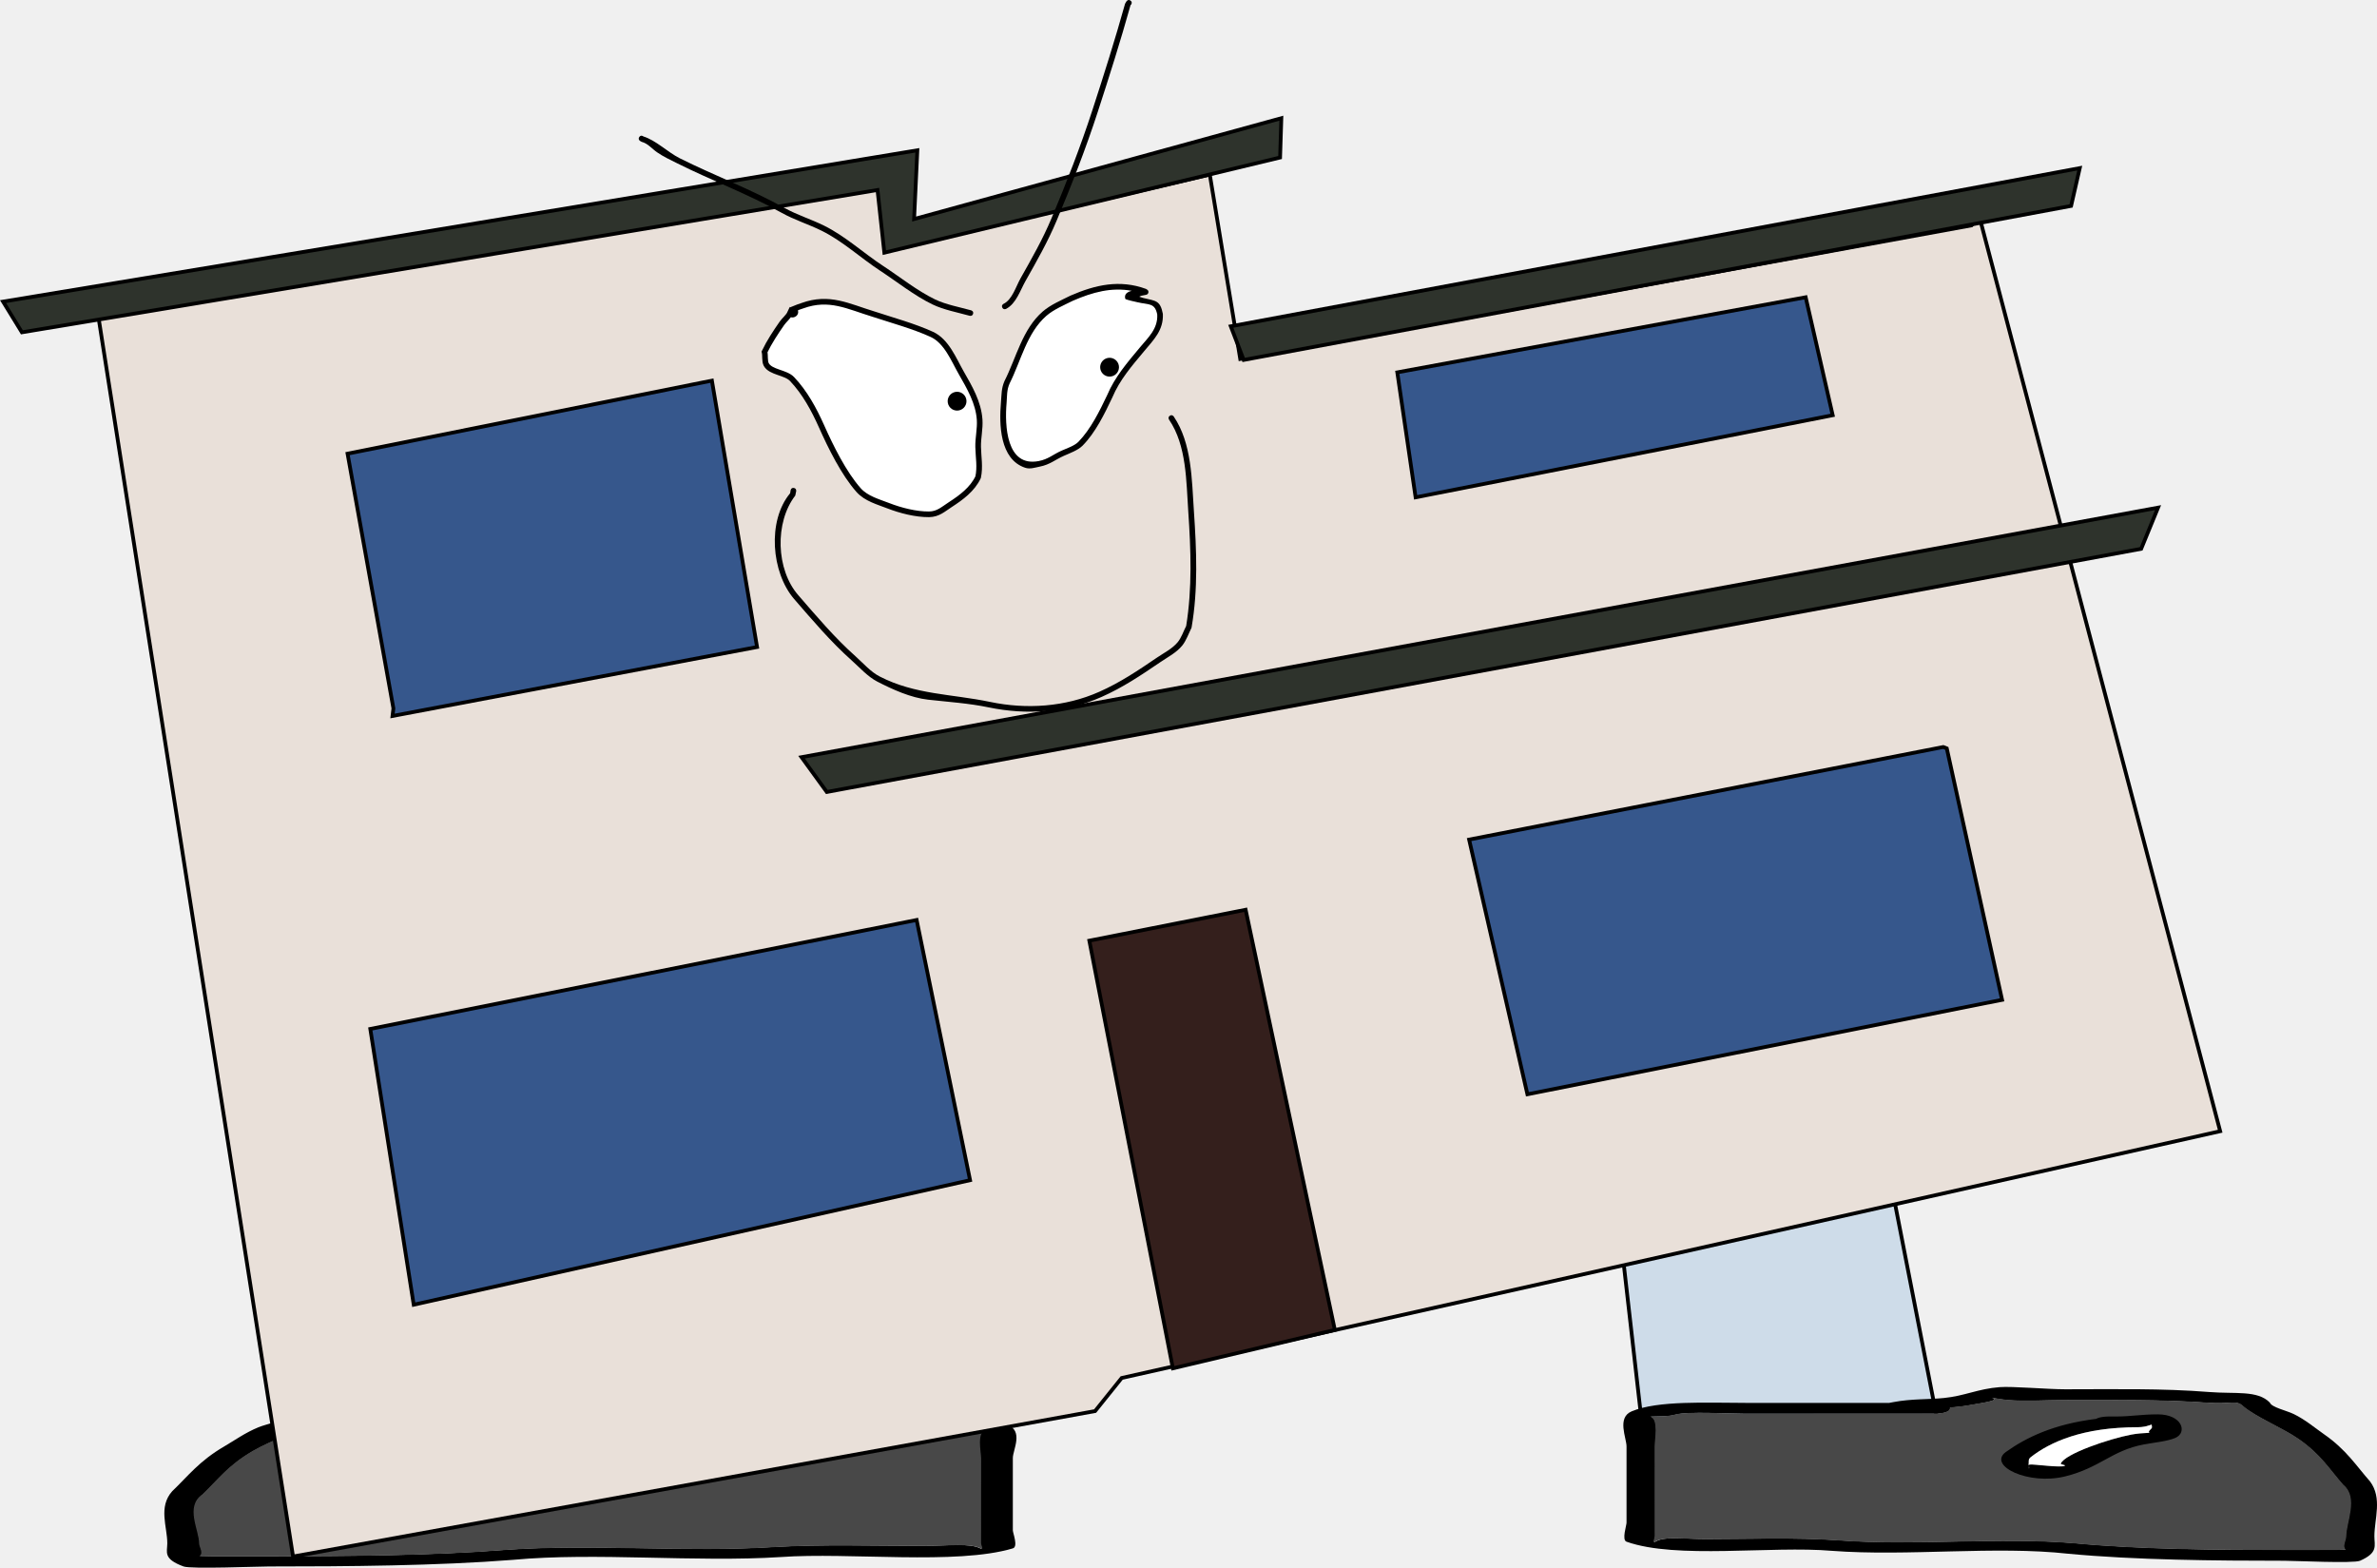
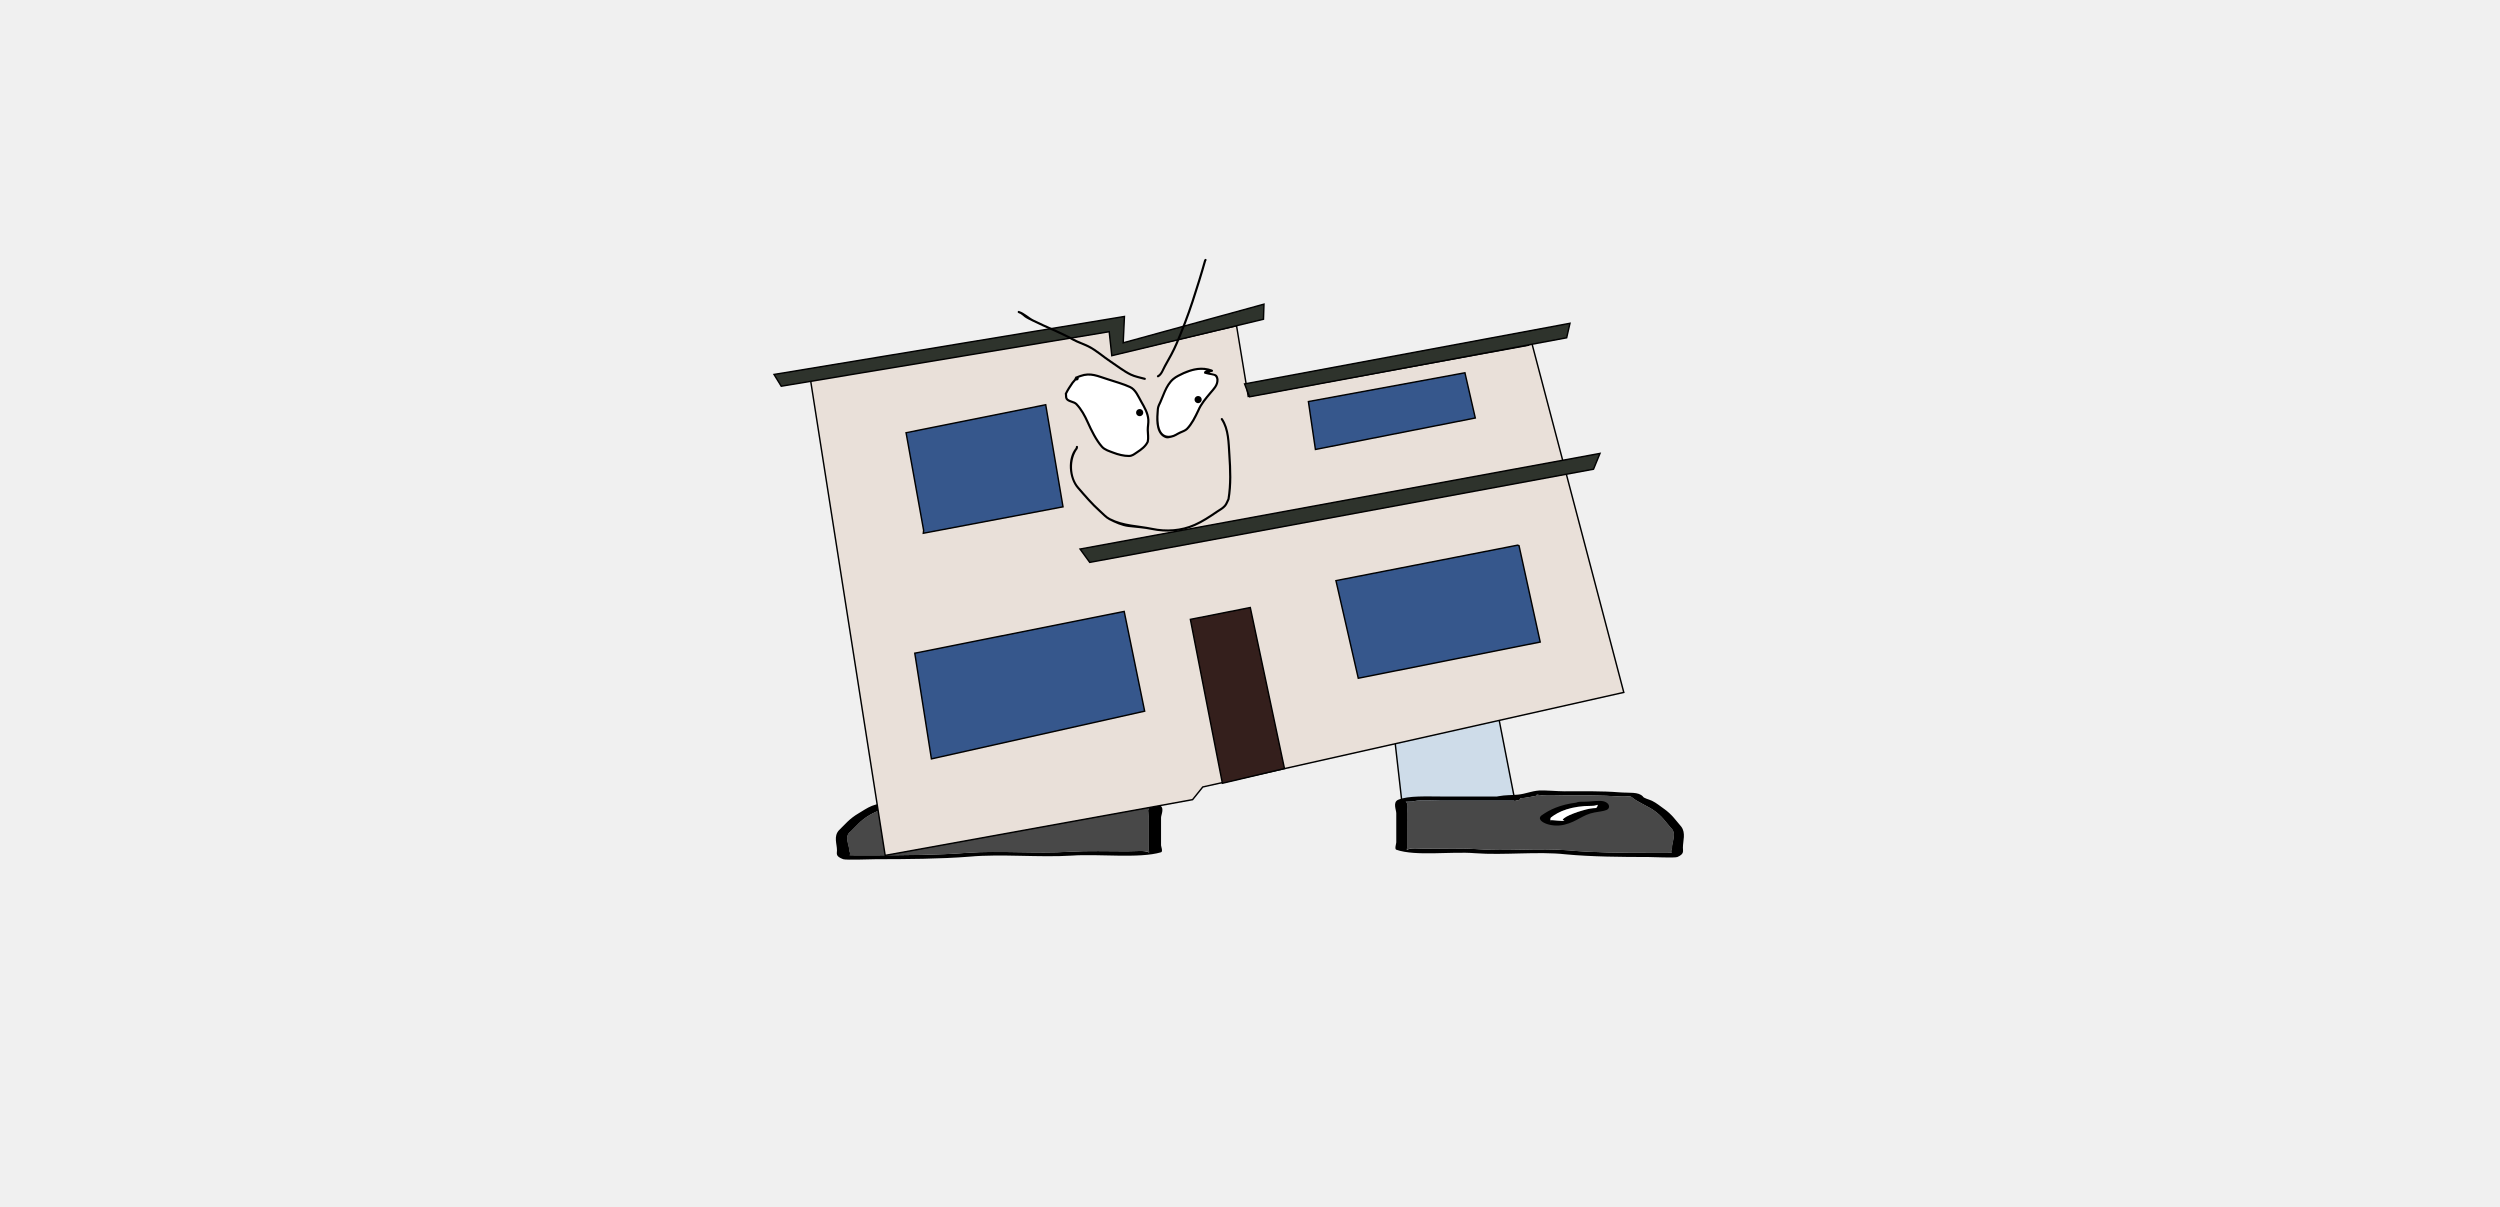
- <svg xmlns="http://www.w3.org/2000/svg" version="1.1" width="631.577" height="416.499" viewBox="0,0,631.577,416.499">
-   <g transform="translate(10.77817,58.71694)">
+ <svg xmlns="http://www.w3.org/2000/svg" version="1.1" width="1733.093" height="836.336" viewBox="0,0,1733.093,836.336">
+   <g transform="translate(546.5466,238.1682)">
    <g data-paper-data="{&quot;isPaintingLayer&quot;:true}" fill-rule="nonzero" stroke-linejoin="miter" stroke-miterlimit="10" stroke-dasharray="" stroke-dashoffset="0" style="mix-blend-mode: normal">
      <path d="M162.332,323.883l28.063,-100.264l78.41,-0.895l-16.507,101.159z" data-paper-data="{&quot;index&quot;:null}" fill="#cedce9" stroke="#000000" stroke-width="1" stroke-linecap="round" />
      <path d="M426.74,330.539l-14.6,-128.116l69.351,1.134l24.82,126.982z" data-paper-data="{&quot;index&quot;:null}" fill="#cedce9" stroke="#000000" stroke-width="1" stroke-linecap="round" />
      <path d="M512.908,314.577c-1.877,0.355 -3.722,0.558 -5.549,0.705c0.012,0.055 0.019,0.112 0.019,0.171c0,1.446 -3.821,1.446 -3.821,1.446c-16.877,0 -33.755,0 -50.632,0c-4.343,0 -15.15,-0.656 -18.353,0.209c-1.845,0.498 -3.166,0.449 -5.53,0.514c-0.267,0.007 -0.752,0.023 -1.181,0.033c2.286,0.618 1.181,6.326 1.181,7.922c0,6.749 0,13.499 0,20.248c0,1.205 0,2.411 0,3.616c0,0.482 -0.672,1.856 0,1.446c2.557,-1.558 7.547,-0.72 13.375,-0.723c11.487,-0.006 23.785,-0.47 35.067,0.312c20.602,1.559 42.752,-0.932 63.189,0.805c17.213,1.629 37.817,1.775 55.551,1.775c4.458,0 8.916,0 13.375,0c0.671,0 1.724,-0.034 2.814,-0.072c-1.097,-0.742 0.052,-2.536 0.052,-3.544c0,-3.765 3.335,-10.261 -0.759,-13.644c-3.618,-4.108 -5.907,-8.063 -11.808,-12.16c-4.354,-3.023 -11.133,-5.702 -14.736,-8.705c-1.747,-1.79 -3.31,-0.511 -8.999,-0.925c-12.587,-0.916 -25.21,-0.723 -38.213,-0.723c-4.74,0 -10.692,0.364 -15.285,0c-0.97,-0.077 -2.792,-0.363 -4.158,-0.597c2.498,0.73 -3.202,1.437 -5.597,1.89zM452.924,314.007c12.755,0 25.511,0 38.266,0c0.368,-0.07 0.736,-0.139 1.104,-0.209c4.847,-0.917 9.222,-0.674 13.375,-1.085c5.659,-0.56 9.043,-2.444 14.882,-2.893c3.354,-0.258 12.643,0.57 17.397,0.57c12.891,0 25.769,-0.279 38.213,0.723c6.991,0.563 12.898,-0.535 16.168,2.815c0.482,1.272 4.339,2.068 6.357,3.046c3.083,1.496 5.66,3.711 8.046,5.367c5.914,4.106 8.515,8.329 12.223,12.539c3.314,4.438 1.151,9.942 1.151,14.559c0,2.553 1.063,4.352 -3.821,6.508c-1.703,0.752 -17.438,0 -20.062,0c-18.292,0 -39.664,-0.183 -57.405,-1.862c-19.49,-2.156 -42.689,0.75 -62.834,-0.775c-16.234,-1.384 -41.291,2.303 -54.585,-2.425c-1.316,-0.468 0,-4.291 0,-5.062c0,-6.749 0,-13.499 0,-20.248c0,-2.257 -2.628,-7.644 1.359,-9.325c6.958,-2.932 19.979,-2.246 30.167,-2.246z" data-paper-data="{&quot;index&quot;:null}" fill="#000000" stroke="none" stroke-width="1" stroke-linecap="butt" />
      <path d="M507.305,315.213c1.827,-0.147 3.694,-0.352 5.571,-0.707c2.395,-0.453 8.118,-1.161 5.62,-1.891c1.366,0.234 3.203,0.52 4.173,0.597c4.593,0.364 10.599,0.004 15.338,0.004c13.003,0 25.708,-0.173 38.295,0.743c5.688,0.414 7.264,-0.859 9.01,0.93c3.603,3.003 10.41,5.704 14.765,8.727c5.902,4.097 8.198,8.08 11.816,12.188c4.094,3.383 0.741,9.904 0.741,13.669c0,1.008 -1.156,2.807 -0.059,3.549c-1.09,0.037 -2.145,0.073 -2.816,0.073c-4.458,0 -8.924,0.005 -13.382,0.005c-17.734,0 -38.422,-0.122 -55.635,-1.75c-20.437,-1.737 -42.79,0.74 -63.391,-0.819c-11.282,-0.782 -23.615,-0.334 -35.102,-0.328c-5.827,0.003 -10.822,-0.838 -13.379,0.72c-0.672,0.41 -0.003,-0.966 -0.003,-1.448c0,-1.205 -0.007,-2.416 -0.007,-3.622c0,-6.749 -0.008,-13.539 -0.008,-20.288c0,-1.596 1.117,-7.318 -1.169,-7.936c0.429,-0.01 0.915,-0.026 1.182,-0.033c2.364,-0.065 3.688,-0.018 5.533,-0.517c3.203,-0.865 14.02,-0.216 18.363,-0.216c16.877,0 33.845,-0.029 50.722,-0.029c0,0 3.84,-0.002 3.84,-1.449c0,-0.059 -0.006,-0.116 -0.018,-0.171z" data-paper-data="{&quot;noHover&quot;:false,&quot;origItem&quot;:[&quot;Path&quot;,{&quot;applyMatrix&quot;:true,&quot;segments&quot;:[[[579.60736,595.76373],[0.95609,-0.20262],[0.00646,0.07548]],[[579.61718,596],[0,-0.08208],[0,2]],[[577.61718,598],[0,0],[-8.83333,0]],[[551.11718,598],[8.83333,0],[-2.27308,0]],[[541.51161,598.28885],[1.67648,-1.19621],[-0.96568,0.68904]],[[538.61718,599],[1.23739,-0.09027],[-0.13966,0.01019]],[[537.99901,599.04541],[0.22447,-0.0134],[1.19653,0.85421]],[[538.61718,610],[0,-2.20646],[0,9.33333]],[[538.61718,638],[0,-9.33333],[0,1.66667]],[[538.61718,643],[0,-1.66667],[0,0.66667]],[[538.61718,645],[-0.35177,0.56631],[1.33831,-2.15456]],[[545.61718,644],[-3.04994,0.00386],[6.01206,-0.00761]],[[563.97058,644.43107],[-5.90478,-1.08158],[10.78253,2.15651]],[[597.04254,645.54479],[-10.6965,-2.40266],[9.00888,2.25222]],[[626.11718,648],[-9.28168,0],[2.33333,0]],[[633.11718,648],[-2.33333,0],[0.35109,0]],[[634.59021,647.90091],[-0.5707,0.05184],[-0.57412,-1.02596]],[[634.61718,643],[0,1.39387],[0,-5.20707]],[[634.21982,624.13246],[2.14282,4.67827],[-1.8936,-5.6808]],[[628.03948,607.31672],[3.08887,5.66543],[-2.2791,-4.1802]],[[620.32688,595.27881],[1.8857,4.15235],[-0.91417,-2.47477]],[[615.61718,594],[2.9771,0.57275],[-6.58756,-1.26734]],[[595.61718,593],[6.8054,0],[-2.48058,0]],[[587.61718,593],[2.40395,0.50364],[-0.50743,-0.10631]],[[585.44122,592.1748],[0.71481,0.32365],[1.30749,1.01011]],[[582.51161,594.78885],[1.25365,-0.62682],[-0.98239,0.4912]]],&quot;closed&quot;:true}],&quot;index&quot;:null}" fill="#484848" stroke="none" stroke-width="1" stroke-linecap="butt" />
      <path d="M560.875,320.515c0,-0.168 -0.053,-0.449 -0.104,-0.724c-0.197,0.112 -0.49,0.207 -0.868,0.289c-1.132,0.436 -2.85,0.436 -2.85,0.436c-14.555,0 -22.962,3.839 -28.108,7.878c-0.605,0.458 -0.552,1.01 -0.552,1.523c0,0.146 -0.037,0.377 -0.077,0.617c0.038,-0.077 0.135,-0.141 0.33,-0.181c0.864,-0.18 8.378,0.92 9.3,0.287c0.277,-0.19 -1.359,-0.226 -1.269,-0.441c1.11,-2.638 12.88,-6.628 18.666,-7.723c1.501,-0.284 3.19,-0.427 4.869,-0.492c-0.657,-0.387 0.661,-0.979 0.661,-1.468zM528.297,330.653c-0.087,0.514 -0.164,1.006 0.097,0.71c0.178,-0.202 -0.079,-0.486 -0.097,-0.71zM522.111,327.1c5.461,-3.897 12.725,-7.45 24.044,-8.848c1.063,-0.629 3.257,-0.629 3.257,-0.629h1.911c4.326,0 6.615,-0.57 11.262,-0.57c6.454,0 7.95,4.857 4.575,6.279c-2.13,0.898 -5.545,1.192 -8.396,1.731c-8.438,1.597 -11.569,6.186 -20.815,8.469c-9.8,2.42 -20.589,-2.835 -15.837,-6.432z" data-paper-data="{&quot;index&quot;:null}" fill="#000000" stroke="none" stroke-width="1" stroke-linecap="butt" />
      <path d="M560.914,319.742c0.051,0.276 0.112,0.561 0.112,0.728c0,0.489 -1.302,1.09 -0.645,1.477c-1.679,0.065 -3.378,0.202 -4.879,0.486c-5.786,1.095 -17.613,5.065 -18.723,7.703c-0.09,0.215 1.364,0.377 1.087,0.568c-0.922,0.633 -8.501,-0.486 -9.365,-0.306c-0.196,0.041 -0.291,0.104 -0.329,0.182c0.04,-0.24 0.07,-0.475 0.07,-0.62c0,-0.512 -0.07,-1.074 0.535,-1.533c5.145,-4.039 13.856,-7.963 28.411,-7.963c0,0 1.725,0.003 2.858,-0.433c0.378,-0.081 0.671,-0.177 0.868,-0.289z" data-paper-data="{&quot;noHover&quot;:false,&quot;origItem&quot;:[&quot;Path&quot;,{&quot;applyMatrix&quot;:true,&quot;segments&quot;:[[[607.563,601.99816],[0.02649,0.38155],[-0.10299,0.15484]],[[607.10872,602.39727],[0.1976,-0.11227],[-0.59254,0.60273]],[[605.61718,603],[0,0],[-7.618,0]],[[590.90604,613.89443],[2.69308,-5.58508],[-0.31682,0.63364]],[[590.61718,616],[0,-0.70843],[0,0.20156]],[[590.57685,616.85325],[0.02106,-0.33136],[0.02013,-0.10671]],[[590.74964,616.60263],[-0.10238,0.05628],[0.45234,-0.24865]],[[595.61718,617],[-0.48256,0.87548],[0.14503,-0.26312]],[[594.95308,616.3906],[-0.04725,0.29671],[0.58086,-3.64773]],[[604.72276,605.71115],[-3.02833,1.51416],[0.78545,-0.39273]],[[607.27135,605.03032],[-0.87898,0.0905],[-0.34365,-0.53523]],[[607.61718,603],[0,0.6759],[0,-0.23192]]],&quot;closed&quot;:true}],&quot;index&quot;:null}" fill="#ffffff" stroke="none" stroke-width="1" stroke-linecap="butt" />
      <path d="M154.873,318.207c-2.708,-0.43 -9.153,-1.101 -6.329,-1.794c-1.544,0.222 -3.604,0.493 -4.701,0.566c-5.193,0.346 -11.923,0 -17.282,0c-14.701,0 -28.974,-0.183 -43.204,0.686c-6.431,0.393 -8.199,-0.821 -10.174,0.878c-4.074,2.849 -11.738,5.392 -16.661,8.261c-6.673,3.888 -9.26,7.641 -13.351,11.539c-4.629,3.21 -0.858,9.374 -0.858,12.947c0,0.956 1.298,2.659 0.058,3.363c1.233,0.036 2.424,0.068 3.182,0.068c5.041,0 10.081,0 15.122,0c20.05,0 43.346,-0.139 62.808,-1.685c23.107,-1.649 48.15,0.716 71.443,-0.764c12.756,-0.742 26.66,-0.301 39.647,-0.296c6.589,0.003 12.231,-0.792 15.122,0.686c0.76,0.389 0,-0.915 0,-1.372c0,-1.144 0,-2.287 0,-3.431c0,-6.405 0,-12.809 0,-19.214c0,-1.514 -1.249,-6.931 1.335,-7.517c-0.485,-0.009 -1.034,-0.024 -1.335,-0.031c-2.673,-0.062 -4.167,-0.015 -6.253,-0.488c-3.622,-0.821 -15.84,-0.198 -20.75,-0.198c-19.082,0 -38.164,0 -57.246,0c0,0 -4.32,0 -4.32,-1.372c0,-0.056 0.007,-0.11 0.021,-0.162c-2.065,-0.139 -4.152,-0.332 -6.274,-0.669zM222.692,317.665c11.519,0 26.241,-0.652 34.107,2.131c4.508,1.595 1.536,6.707 1.536,8.848c0,6.405 0,12.809 0,19.214c0,0.731 1.488,4.359 0,4.803c-15.031,4.486 -43.361,0.988 -61.715,2.301c-22.776,1.447 -49.006,-1.31 -71.042,0.736c-20.058,1.593 -44.222,1.767 -64.903,1.767c-2.966,0 -20.757,0.714 -22.682,0c-5.522,-2.046 -4.32,-3.754 -4.32,-6.176c0,-4.381 -2.445,-9.604 1.302,-13.815c4.193,-3.995 7.133,-8.003 13.82,-11.899c2.697,-1.572 5.611,-3.674 9.097,-5.093c2.281,-0.929 6.642,-1.683 7.187,-2.891c3.696,-3.178 10.376,-2.137 18.28,-2.671c14.07,-0.951 28.629,-0.686 43.204,-0.686c5.375,0 15.878,-0.786 19.67,-0.541c6.601,0.426 10.428,2.214 16.826,2.745c4.695,0.39 9.642,0.159 15.122,1.029c0.416,0.066 0.832,0.132 1.248,0.198c14.422,0 28.843,0 43.265,0z" data-paper-data="{&quot;index&quot;:null}" fill="#000000" stroke="none" stroke-width="1" stroke-linecap="butt" />
      <path d="M161.207,318.81c-0.014,0.052 -0.021,0.106 -0.021,0.162c0,1.372 4.342,1.375 4.342,1.375c19.082,0 38.266,0.027 57.348,0.027c4.91,0 17.14,-0.616 20.761,0.205c2.086,0.473 3.583,0.428 6.256,0.49c0.302,0.007 0.851,0.022 1.336,0.032c-2.585,0.586 -1.322,6.016 -1.322,7.53c0,6.405 -0.009,12.847 -0.009,19.252c0,1.144 -0.007,2.293 -0.007,3.437c0,0.457 0.757,1.763 -0.003,1.374c-2.891,-1.478 -8.538,-0.681 -15.127,-0.683c-12.987,-0.005 -26.931,-0.431 -39.687,0.311c-23.293,1.48 -48.565,-0.871 -71.672,0.778c-19.461,1.546 -42.852,1.661 -62.902,1.661c-5.041,0 -10.09,-0.004 -15.13,-0.004c-0.758,0 -1.951,-0.033 -3.184,-0.069c1.24,-0.704 -0.066,-2.411 -0.066,-3.368c0,-3.573 -3.791,-9.76 0.838,-12.971c4.091,-3.898 6.687,-7.677 13.36,-11.565c4.923,-2.869 12.62,-5.432 16.693,-8.281c1.975,-1.698 3.756,-0.49 10.187,-0.883c14.231,-0.87 28.596,-0.705 43.297,-0.705c5.359,0 12.149,0.342 17.342,-0.003c1.096,-0.073 3.173,-0.344 4.718,-0.566c-2.824,0.693 3.646,1.365 6.354,1.795c2.122,0.337 4.234,0.532 6.299,0.671z" data-paper-data="{&quot;noHover&quot;:false,&quot;origItem&quot;:[&quot;Path&quot;,{&quot;applyMatrix&quot;:true,&quot;segments&quot;:[[[579.60736,595.76373],[0.95609,-0.20262],[0.00646,0.07548]],[[579.61718,596],[0,-0.08208],[0,2]],[[577.61718,598],[0,0],[-8.83333,0]],[[551.11718,598],[8.83333,0],[-2.27308,0]],[[541.51161,598.28885],[1.67648,-1.19621],[-0.96568,0.68904]],[[538.61718,599],[1.23739,-0.09027],[-0.13966,0.01019]],[[537.99901,599.04541],[0.22447,-0.0134],[1.19653,0.85421]],[[538.61718,610],[0,-2.20646],[0,9.33333]],[[538.61718,638],[0,-9.33333],[0,1.66667]],[[538.61718,643],[0,-1.66667],[0,0.66667]],[[538.61718,645],[-0.35177,0.56631],[1.33831,-2.15456]],[[545.61718,644],[-3.04994,0.00386],[6.01206,-0.00761]],[[563.97058,644.43107],[-5.90478,-1.08158],[10.78253,2.15651]],[[597.04254,645.54479],[-10.6965,-2.40266],[9.00888,2.25222]],[[626.11718,648],[-9.28168,0],[2.33333,0]],[[633.11718,648],[-2.33333,0],[0.35109,0]],[[634.59021,647.90091],[-0.5707,0.05184],[-0.57412,-1.02596]],[[634.61718,643],[0,1.39387],[0,-5.20707]],[[634.21982,624.13246],[2.14282,4.67827],[-1.8936,-5.6808]],[[628.03948,607.31672],[3.08887,5.66543],[-2.2791,-4.1802]],[[620.32688,595.27881],[1.8857,4.15235],[-0.91417,-2.47477]],[[615.61718,594],[2.9771,0.57275],[-6.58756,-1.26734]],[[595.61718,593],[6.8054,0],[-2.48058,0]],[[587.61718,593],[2.40395,0.50364],[-0.50743,-0.10631]],[[585.44122,592.1748],[0.71481,0.32365],[1.30749,1.01011]],[[582.51161,594.78885],[1.25365,-0.62682],[-0.98239,0.4912]]],&quot;closed&quot;:true}],&quot;index&quot;:null}" fill="#484848" stroke="none" stroke-width="1" stroke-linecap="butt" />
      <path d="M100.64,323.841c0,0.464 1.489,1.026 0.747,1.393c1.899,0.062 3.809,0.198 5.506,0.467c6.542,1.039 19.85,4.825 21.105,7.328c0.102,0.204 -1.748,0.238 -1.435,0.418c1.042,0.601 9.538,-0.443 10.515,-0.273c0.221,0.039 0.33,0.099 0.373,0.172c-0.045,-0.227 -0.087,-0.447 -0.087,-0.586c0,-0.486 0.06,-1.01 -0.624,-1.445c-5.818,-3.833 -15.323,-7.476 -31.779,-7.476c0,0 -1.942,0 -3.222,-0.414c-0.427,-0.077 -0.759,-0.168 -0.981,-0.274c-0.057,0.262 -0.117,0.528 -0.117,0.687zM137.364,334.134c0.295,0.281 0.208,-0.185 0.11,-0.673c-0.021,0.212 -0.311,0.481 -0.11,0.673zM144.468,330.089c5.372,3.413 -6.826,8.4 -17.906,6.103c-10.454,-2.167 -13.994,-6.521 -23.534,-8.036c-3.223,-0.512 -7.085,-0.791 -9.493,-1.643c-3.816,-1.35 -2.124,-5.959 5.172,-5.959c5.254,0 7.842,0.541 12.733,0.541h2.16c0,0 2.48,0 3.682,0.597c12.798,1.327 21.01,4.699 27.185,8.396z" data-paper-data="{&quot;index&quot;:null}" fill="#000000" stroke="none" stroke-width="1" stroke-linecap="butt" />
      <path d="M100.596,323.108c0.222,0.106 0.555,0.197 0.981,0.274c1.28,0.414 3.231,0.411 3.231,0.411c16.457,0 26.305,3.724 32.122,7.556c0.684,0.435 0.605,0.968 0.605,1.454c0,0.138 0.034,0.361 0.079,0.589c-0.043,-0.073 -0.151,-0.134 -0.372,-0.172c-0.977,-0.171 -9.546,0.891 -10.589,0.291c-0.313,-0.181 1.331,-0.335 1.229,-0.539c-1.255,-2.503 -14.627,-6.27 -21.169,-7.309c-1.697,-0.27 -3.618,-0.4 -5.517,-0.462c0.742,-0.367 -0.729,-0.938 -0.729,-1.402c0,-0.159 0.07,-0.429 0.127,-0.691z" data-paper-data="{&quot;noHover&quot;:false,&quot;origItem&quot;:[&quot;Path&quot;,{&quot;applyMatrix&quot;:true,&quot;segments&quot;:[[[607.563,601.99816],[0.02649,0.38155],[-0.10299,0.15484]],[[607.10872,602.39727],[0.1976,-0.11227],[-0.59254,0.60273]],[[605.61718,603],[0,0],[-7.618,0]],[[590.90604,613.89443],[2.69308,-5.58508],[-0.31682,0.63364]],[[590.61718,616],[0,-0.70843],[0,0.20156]],[[590.57685,616.85325],[0.02106,-0.33136],[0.02013,-0.10671]],[[590.74964,616.60263],[-0.10238,0.05628],[0.45234,-0.24865]],[[595.61718,617],[-0.48256,0.87548],[0.14503,-0.26312]],[[594.95308,616.3906],[-0.04725,0.29671],[0.58086,-3.64773]],[[604.72276,605.71115],[-3.02833,1.51416],[0.78545,-0.39273]],[[607.27135,605.03032],[-0.87898,0.0905],[-0.34365,-0.53523]],[[607.61718,603],[0,0.6759],[0,-0.23192]]],&quot;closed&quot;:true}],&quot;index&quot;:null}" fill="#ffffff" stroke="none" stroke-width="1" stroke-linecap="butt" />
      <g>
        <g>
          <path d="M15.34,25.281l207.763,-34.049l1.783,16.495l85.782,-20.065l8.088,48.993l194.302,-35.491l2.015,-2.594l64.057,243.255l-291.873,65.562l-7.065,8.791l-213.105,38.643z" fill="#e9e0d9" stroke="#000000" stroke-width="1" stroke-linecap="round" />
          <path d="M87.609,214.652l145.166,-28.949l14.199,69.135l-147.826,33.085z" fill="#36578c" stroke="#000000" stroke-width="1" stroke-linecap="round" />
          <path d="M93.752,129.491l-12.185,-67.676l96.808,-19.41l12,70.781l-96.863,18.319z" fill="#36578c" stroke="#000000" stroke-width="1" stroke-linecap="round" />
          <path d="M-9.963,21.415l242.927,-40.202l-0.863,18.268l97.578,-26.8l-0.333,10.453l-105.153,25.279l-1.813,-16.647l-227.338,37.807z" fill="#2e332c" stroke="#000000" stroke-width="1" stroke-linecap="round" />
          <path d="M316.246,27.974l225.574,-42.03l-2.3,10.047l-219.848,40.919z" fill="#2e332c" stroke="#000000" stroke-width="1" stroke-linecap="round" />
          <path d="M360.486,40.207l108.508,-19.949l7.182,31.344l-110.822,21.814z" fill="#36578c" stroke="#000000" stroke-width="1" stroke-linecap="round" />
          <path d="M506.491,140.118l14.69,66.796l-126.121,25.097l-15.488,-67.665l125.982,-24.598z" fill="#36578c" stroke="#000000" stroke-width="1" stroke-linecap="round" />
          <path d="M300.859,304.822l-22.199,-113.62l41.532,-8.215l23.703,111.636z" fill="#341f1c" stroke="#000000" stroke-width="1" stroke-linecap="round" />
          <path d="M202.192,142.451l360.434,-66.303l-4.487,10.944l-349.234,64.603z" fill="#2e332c" stroke="#000000" stroke-width="1" stroke-linecap="round" />
          <path d="M288.244,20.634c0.067,0.235 2.894,0.823 3.291,0.918c2.929,0.702 4.588,0.082 5.213,3.268c0.189,3.817 -2.393,6.096 -4.636,8.795c-3.277,3.943 -6.641,7.854 -8.67,12.681c-2.019,4.237 -4.366,8.986 -7.657,12.399c-1.05,1.088 -3.148,1.764 -4.482,2.358c-2.344,1.043 -3.548,2.276 -6.109,2.773c-8.629,1.674 -9.089,-9.448 -8.568,-15.513c0.163,-1.894 0.007,-3.389 0.806,-5.167c2.998,-5.922 4.578,-13.453 9.781,-17.991c1.972,-1.72 4.758,-2.863 7.075,-4.023c5.23,-2.275 10.324,-3.635 15.689,-2.624c-1.146,0.275 -2.092,0.859 -1.733,2.126z" data-paper-data="{&quot;noHover&quot;:false,&quot;origItem&quot;:[&quot;Path&quot;,{&quot;applyMatrix&quot;:true,&quot;segments&quot;:[[[351.92467,24.91393],[-1.17776,0.0514],[-5.0738,-2.01429]],[[336.05337,24.5144],[5.56723,-1.23701],[-2.49563,0.69816]],[[328.36282,27.11354],[2.2634,-1.31293],[-5.97206,3.4642]],[[315.3669,42.869],[4.07069,-5.24265],[-1.12286,1.59346]],[[313.59068,47.77608],[0.52046,-1.82789],[-1.66695,5.85443]],[[319.02846,64.6056],[-8.78995,0],[2.60846,0]],[[325.54511,63.04143],[-2.49932,0.57787],[1.42263,-0.32893]],[[330.38469,61.57669],[-1.23772,0.86849],[3.88074,-2.72304]],[[340.21963,50.87259],[-2.78883,3.77482],[2.91048,-4.35307]],[[351.12813,40.12515],[-3.96764,3.24679],[2.71516,-2.22187]],[[357.35797,32.38569],[-0.54096,3.78331],[-0.00611,-3.24723]],[[352.87014,28.19433],[2.7419,1.24696],[-0.37111,-0.16877]],[[349.81918,26.67133],[0.0206,0.24302],[-0.11119,-1.31205]]],&quot;closed&quot;:true}]}" fill="#ffffff" stroke="none" stroke-width="0.5" stroke-linecap="butt" />
          <path d="M200.498,23.831l-0.346,-0.51c0.742,-0.321 1.545,-0.559 2.273,-0.822c7.157,-2.591 12.109,0.175 18.874,2.232c5.085,1.674 10.76,3.214 15.524,5.397c3.894,1.784 5.802,6.696 7.755,10.117c2.256,3.951 4.624,7.933 4.938,12.562c0.161,2.379 -0.448,4.837 -0.395,7.224c0.062,2.736 0.576,5.325 -0.009,8.039c-1.527,3.211 -4.467,5.385 -7.364,7.259c-1.894,1.225 -3.273,2.581 -5.693,2.599c-3.499,0.026 -7.543,-1.014 -10.773,-2.268c-2.698,-1.047 -5.911,-1.896 -7.916,-4.154c-3.965,-4.465 -7.425,-11.506 -9.854,-16.95c-2.022,-4.525 -4.434,-8.975 -7.832,-12.561c-1.718,-1.813 -5.676,-1.741 -6.846,-3.842c-0.502,-0.901 -0.231,-2.388 -0.471,-3.386c1.237,-2.592 2.976,-5.225 4.62,-7.582c0.608,-0.872 1.713,-1.745 2.158,-2.718c0.093,0.166 0.386,0.573 0.946,0.343c0.694,-0.284 0.411,-0.979 0.411,-0.979z" data-paper-data="{&quot;noHover&quot;:false,&quot;origItem&quot;:[&quot;Path&quot;,{&quot;applyMatrix&quot;:true,&quot;segments&quot;:[[[262.53939,13.98753],[0.73544,-0.14709],[-0.5932,0.11864]],[[261.67657,13.47],[0.0592,0.18064],[-0.62288,0.87025]],[[259.04419,15.72453],[0.76339,-0.74054],[-2.06268,2.00092]],[[253.07416,22.27884],[1.70811,-2.3087],[0.04601,1.02564]],[[252.89435,25.68875],[-0.32078,-0.9798],[0.74817,2.28526]],[[258.88412,30.76192],[-1.34134,-2.10688],[2.65332,4.16765]],[[264.18665,44.55317],[-1.12351,-4.82715],[1.34832,5.80694]],[[270.60241,63.02996],[-3.04192,-5.13856],[1.53866,2.59918]],[[277.56629,68.61195],[-2.44885,-1.54115],[2.93256,1.84637]],[[287.69369,72.89147],[-3.43967,-0.64065],[2.37896,0.44309]],[[293.76846,71.42771],[-2.09271,0.84209],[3.20042,-1.28782]],[[302.36704,65.71323],[-2.11047,2.86102],[1.09105,-2.55346]],[[303.89984,57.83196],[-0.46059,2.69768],[0.40189,-2.35386]],[[305.65783,50.82622],[-0.29477,2.36661],[0.57347,-4.60414]],[[303.20103,37.57898],[1.46264,4.30844],[-1.26521,-3.73004]],[[297.52662,26.19333],[3.48298,2.49261],[-4.26134,-3.04965]],[[283.34392,17.95494],[4.67312,2.61213],[-6.24919,-3.30814]],[[265.26946,12.16504],[7.51953,-1.18026],[-0.7641,0.11993]],[[262.88476,12.53799],[0.78928,-0.17414],[0,0]],[263.12774,13.10501]],&quot;closed&quot;:true}]}" fill="#ffffff" stroke="#000000" stroke-width="1.5" stroke-linecap="butt" />
          <path d="M241.065,48.346c-0.263,-1.355 0.623,-2.667 1.978,-2.93c1.355,-0.263 2.667,0.623 2.93,1.978c0.263,1.355 -0.623,2.667 -1.978,2.93c-1.355,0.263 -2.667,-0.623 -2.93,-1.978z" fill="#000000" stroke="none" stroke-width="0.5" stroke-linecap="butt" />
          <path d="M281.586,39.315c-0.263,-1.355 0.623,-2.667 1.978,-2.93c1.355,-0.263 2.667,0.623 2.93,1.978c0.263,1.355 -0.623,2.667 -1.978,2.93c-1.355,0.263 -2.667,-0.623 -2.93,-1.978z" fill="#000000" stroke="none" stroke-width="0.5" stroke-linecap="butt" />
          <path d="M159.081,-22.317c0.42,-0.622 1.041,-0.202 1.041,-0.202l-0.012,0.038c3.317,0.968 6.527,4.212 9.738,5.818c9.213,4.609 18.785,8.149 27.802,13.18c3.411,1.903 7.105,3.011 10.587,4.741c5.648,2.806 10.416,7.26 15.664,10.695c4.453,2.916 8.956,6.539 13.746,8.863c2.867,1.391 6.533,2.058 9.605,2.914c0,0 0.722,0.202 0.521,0.924c-0.202,0.722 -0.924,0.521 -0.924,0.521c-3.155,-0.88 -6.88,-1.575 -9.831,-2.998c-4.86,-2.342 -9.425,-6.015 -13.938,-8.969c-5.199,-3.405 -9.929,-7.844 -15.528,-10.616c-3.501,-1.733 -7.205,-2.853 -10.632,-4.765c-8.997,-5.019 -18.549,-8.549 -27.743,-13.148c-1.809,-0.905 -3.685,-1.772 -5.355,-2.925c-1.412,-0.975 -2.433,-2.348 -4.116,-2.79l-0.424,-0.24c0,0 -0.622,-0.42 -0.202,-1.041z" fill="#000000" stroke="none" stroke-width="0.5" stroke-linecap="butt" />
          <path d="M289.581,-58.571c0.622,0.42 0.202,1.041 0.202,1.041l-0.178,0.195c-2.67,9.57 -5.624,18.878 -8.7,28.332c-3.19,9.805 -6.934,19.408 -10.93,28.909c-2.379,5.657 -5.263,10.706 -8.275,16.039c-1.446,2.561 -2.469,5.983 -5.151,7.4c0,0 -0.669,0.34 -1.008,-0.329c-0.34,-0.669 0.329,-1.008 0.329,-1.008c2.295,-1.103 3.308,-4.648 4.524,-6.801c2.984,-5.284 5.841,-10.278 8.198,-15.883c3.98,-9.462 7.709,-19.025 10.886,-28.791c3.069,-9.435 6.017,-18.72 8.681,-28.271l0.379,-0.631c0,0 0.42,-0.622 1.041,-0.202z" fill="#000000" stroke="none" stroke-width="0.5" stroke-linecap="butt" />
          <path d="M200.172,70.928c0.737,0.141 0.596,0.877 0.596,0.877l-0.241,1.144c-5.502,7.127 -5.138,19.701 0.821,26.486c4.817,5.551 9.652,11.284 15.153,16.179c2.024,1.801 4.057,4.183 6.475,5.408c9.431,4.847 19.093,4.613 29.283,6.737c9.707,2.042 19.951,1.355 29.034,-2.676c5.566,-2.47 10.312,-5.662 15.324,-9.076c1.865,-1.27 4.083,-2.354 5.544,-4.129c0.95,-1.154 1.55,-2.953 2.232,-4.289c1.632,-10.042 1.246,-20.258 0.558,-30.381c-0.548,-8.068 -0.427,-17.563 -5.101,-24.421c0,0 -0.421,-0.62 0.199,-1.042c0.62,-0.421 1.042,0.199 1.042,0.199c4.828,7.135 4.788,16.782 5.357,25.162c0.699,10.295 1.146,20.749 -0.63,30.95c-0.739,1.489 -1.422,3.452 -2.474,4.743c-1.561,1.915 -3.882,3.084 -5.885,4.448c-5.086,3.465 -9.91,6.7 -15.559,9.207c-9.388,4.166 -19.917,4.847 -29.948,2.774c-5.361,-1.117 -10.723,-1.444 -16.127,-2.053c-4.645,-0.524 -9.437,-2.712 -13.535,-4.818c-2.542,-1.322 -4.65,-3.719 -6.787,-5.622c-5.549,-4.94 -10.429,-10.717 -15.289,-16.316c-6.044,-7.037 -7.188,-20.726 -1.051,-28.096l0.13,-0.799c0,0 0.141,-0.737 0.877,-0.596z" fill="#000000" stroke="none" stroke-width="0.5" stroke-linecap="butt" />
        </g>
        <path d="M291.924,20.113c0.491,0.152 0.907,0.298 1.06,0.335c3.315,0.799 4.514,0.587 5.213,4.222c0.216,4.34 -2.443,6.885 -5.001,9.951c-3.189,3.823 -6.456,7.562 -8.423,12.255c-2.076,4.361 -4.466,9.323 -7.901,12.804c-1.211,1.228 -3.414,2.013 -4.94,2.691c-2.388,1.061 -3.762,2.364 -6.43,2.882c-1.283,0.249 -2.592,0.738 -3.899,0.301c-6.773,-2.264 -6.928,-11.569 -6.425,-17.375c0.181,-2.092 0.084,-3.707 0.95,-5.684c3.124,-6.146 4.732,-13.759 10.16,-18.458c2.082,-1.802 4.933,-2.993 7.372,-4.216c6.62,-2.88 13.049,-4.325 20.011,-1.797c0,0 0.135,0.049 0.266,0.164c0.211,0.098 0.373,0.292 0.42,0.537c0.079,0.407 -0.187,0.8 -0.593,0.879l-1.335,0.259c-0.166,0.087 -0.334,0.17 -0.505,0.248zM289.951,18.551c-5.365,-1.011 -10.427,0.356 -15.657,2.63c-2.317,1.161 -5.083,2.296 -7.055,4.016c-5.203,4.538 -6.76,12.02 -9.757,17.942c-0.799,1.778 -0.646,3.262 -0.809,5.156c-0.521,6.065 -0.086,17.16 8.543,15.486c2.561,-0.497 3.756,-1.733 6.099,-2.777c1.334,-0.594 3.422,-1.271 4.472,-2.36c3.291,-3.412 5.597,-8.144 7.616,-12.381c2.028,-4.828 5.385,-8.685 8.662,-12.628c2.242,-2.698 4.831,-4.967 4.642,-8.784c-0.624,-3.187 -2.275,-2.558 -5.204,-3.26c-0.396,-0.095 -3.219,-0.679 -3.285,-0.914c-0.359,-1.267 0.586,-1.851 1.732,-2.126z" fill="#000000" stroke="none" stroke-width="0.5" stroke-linecap="butt" />
      </g>
+       <path d="M-546.547,598.168v-836.336h1733.093v836.336z" fill="none" stroke="#f00000" stroke-width="0" stroke-linecap="butt" />
    </g>
  </g>
</svg>
